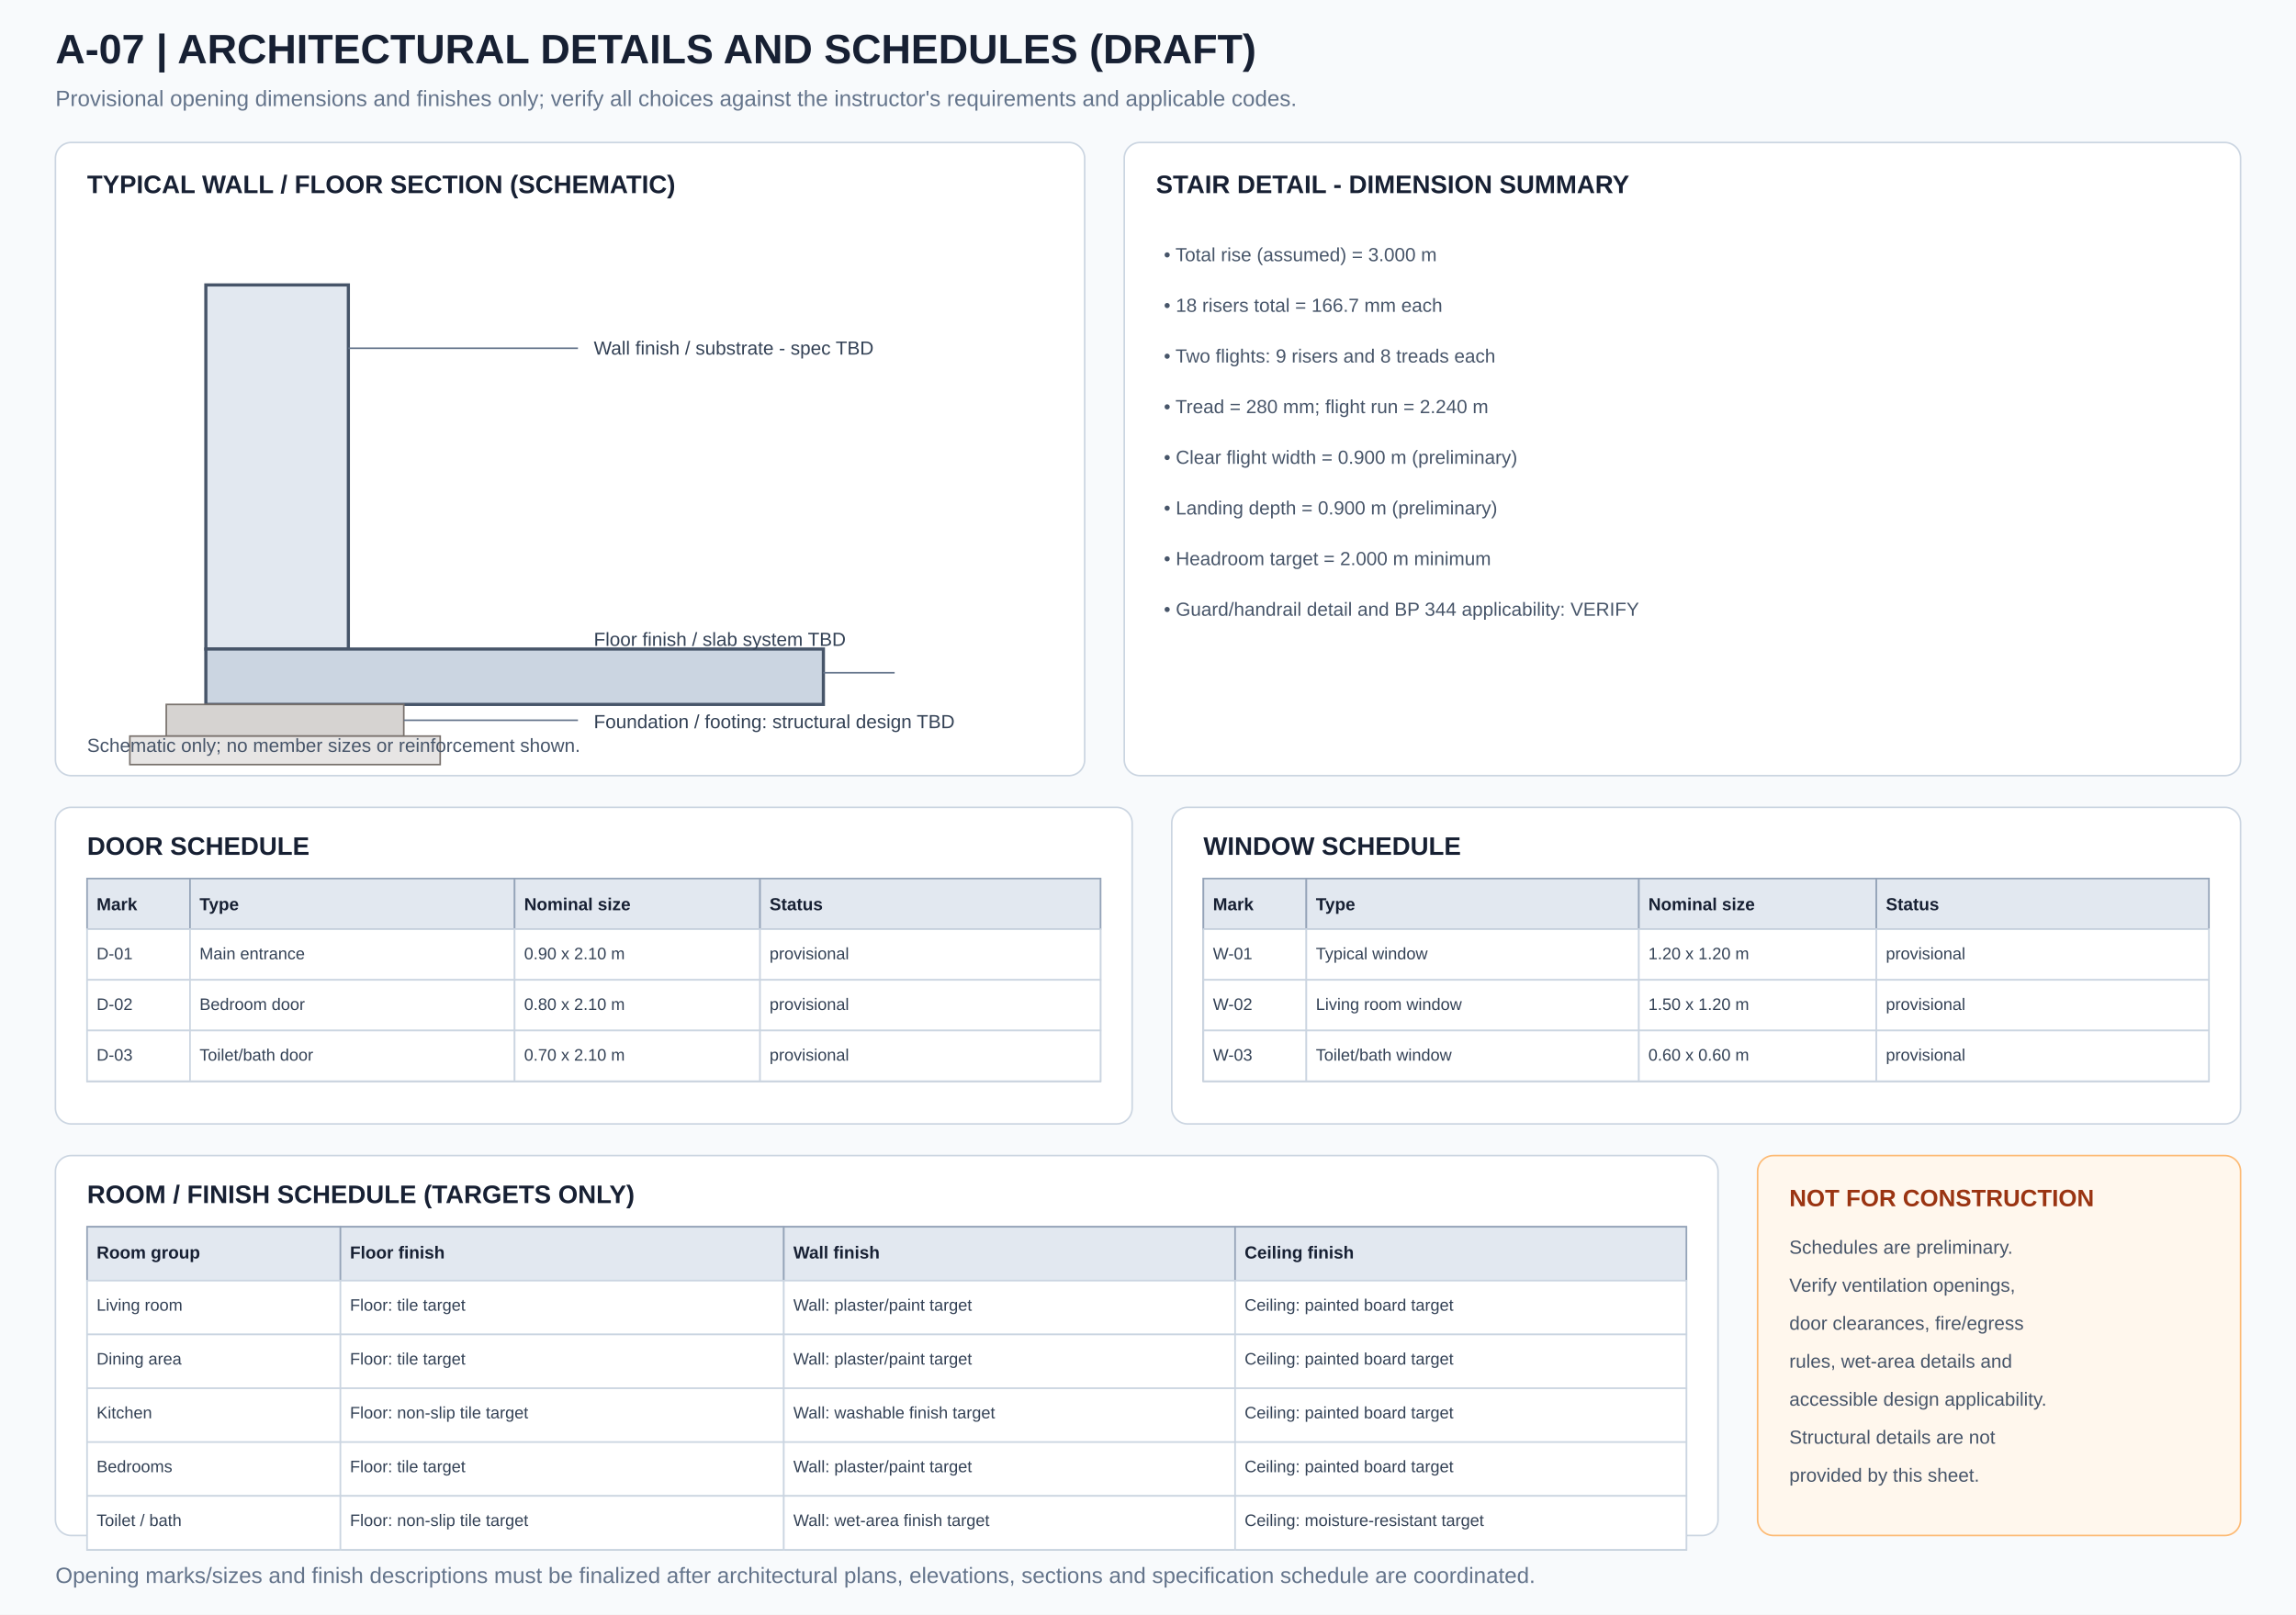
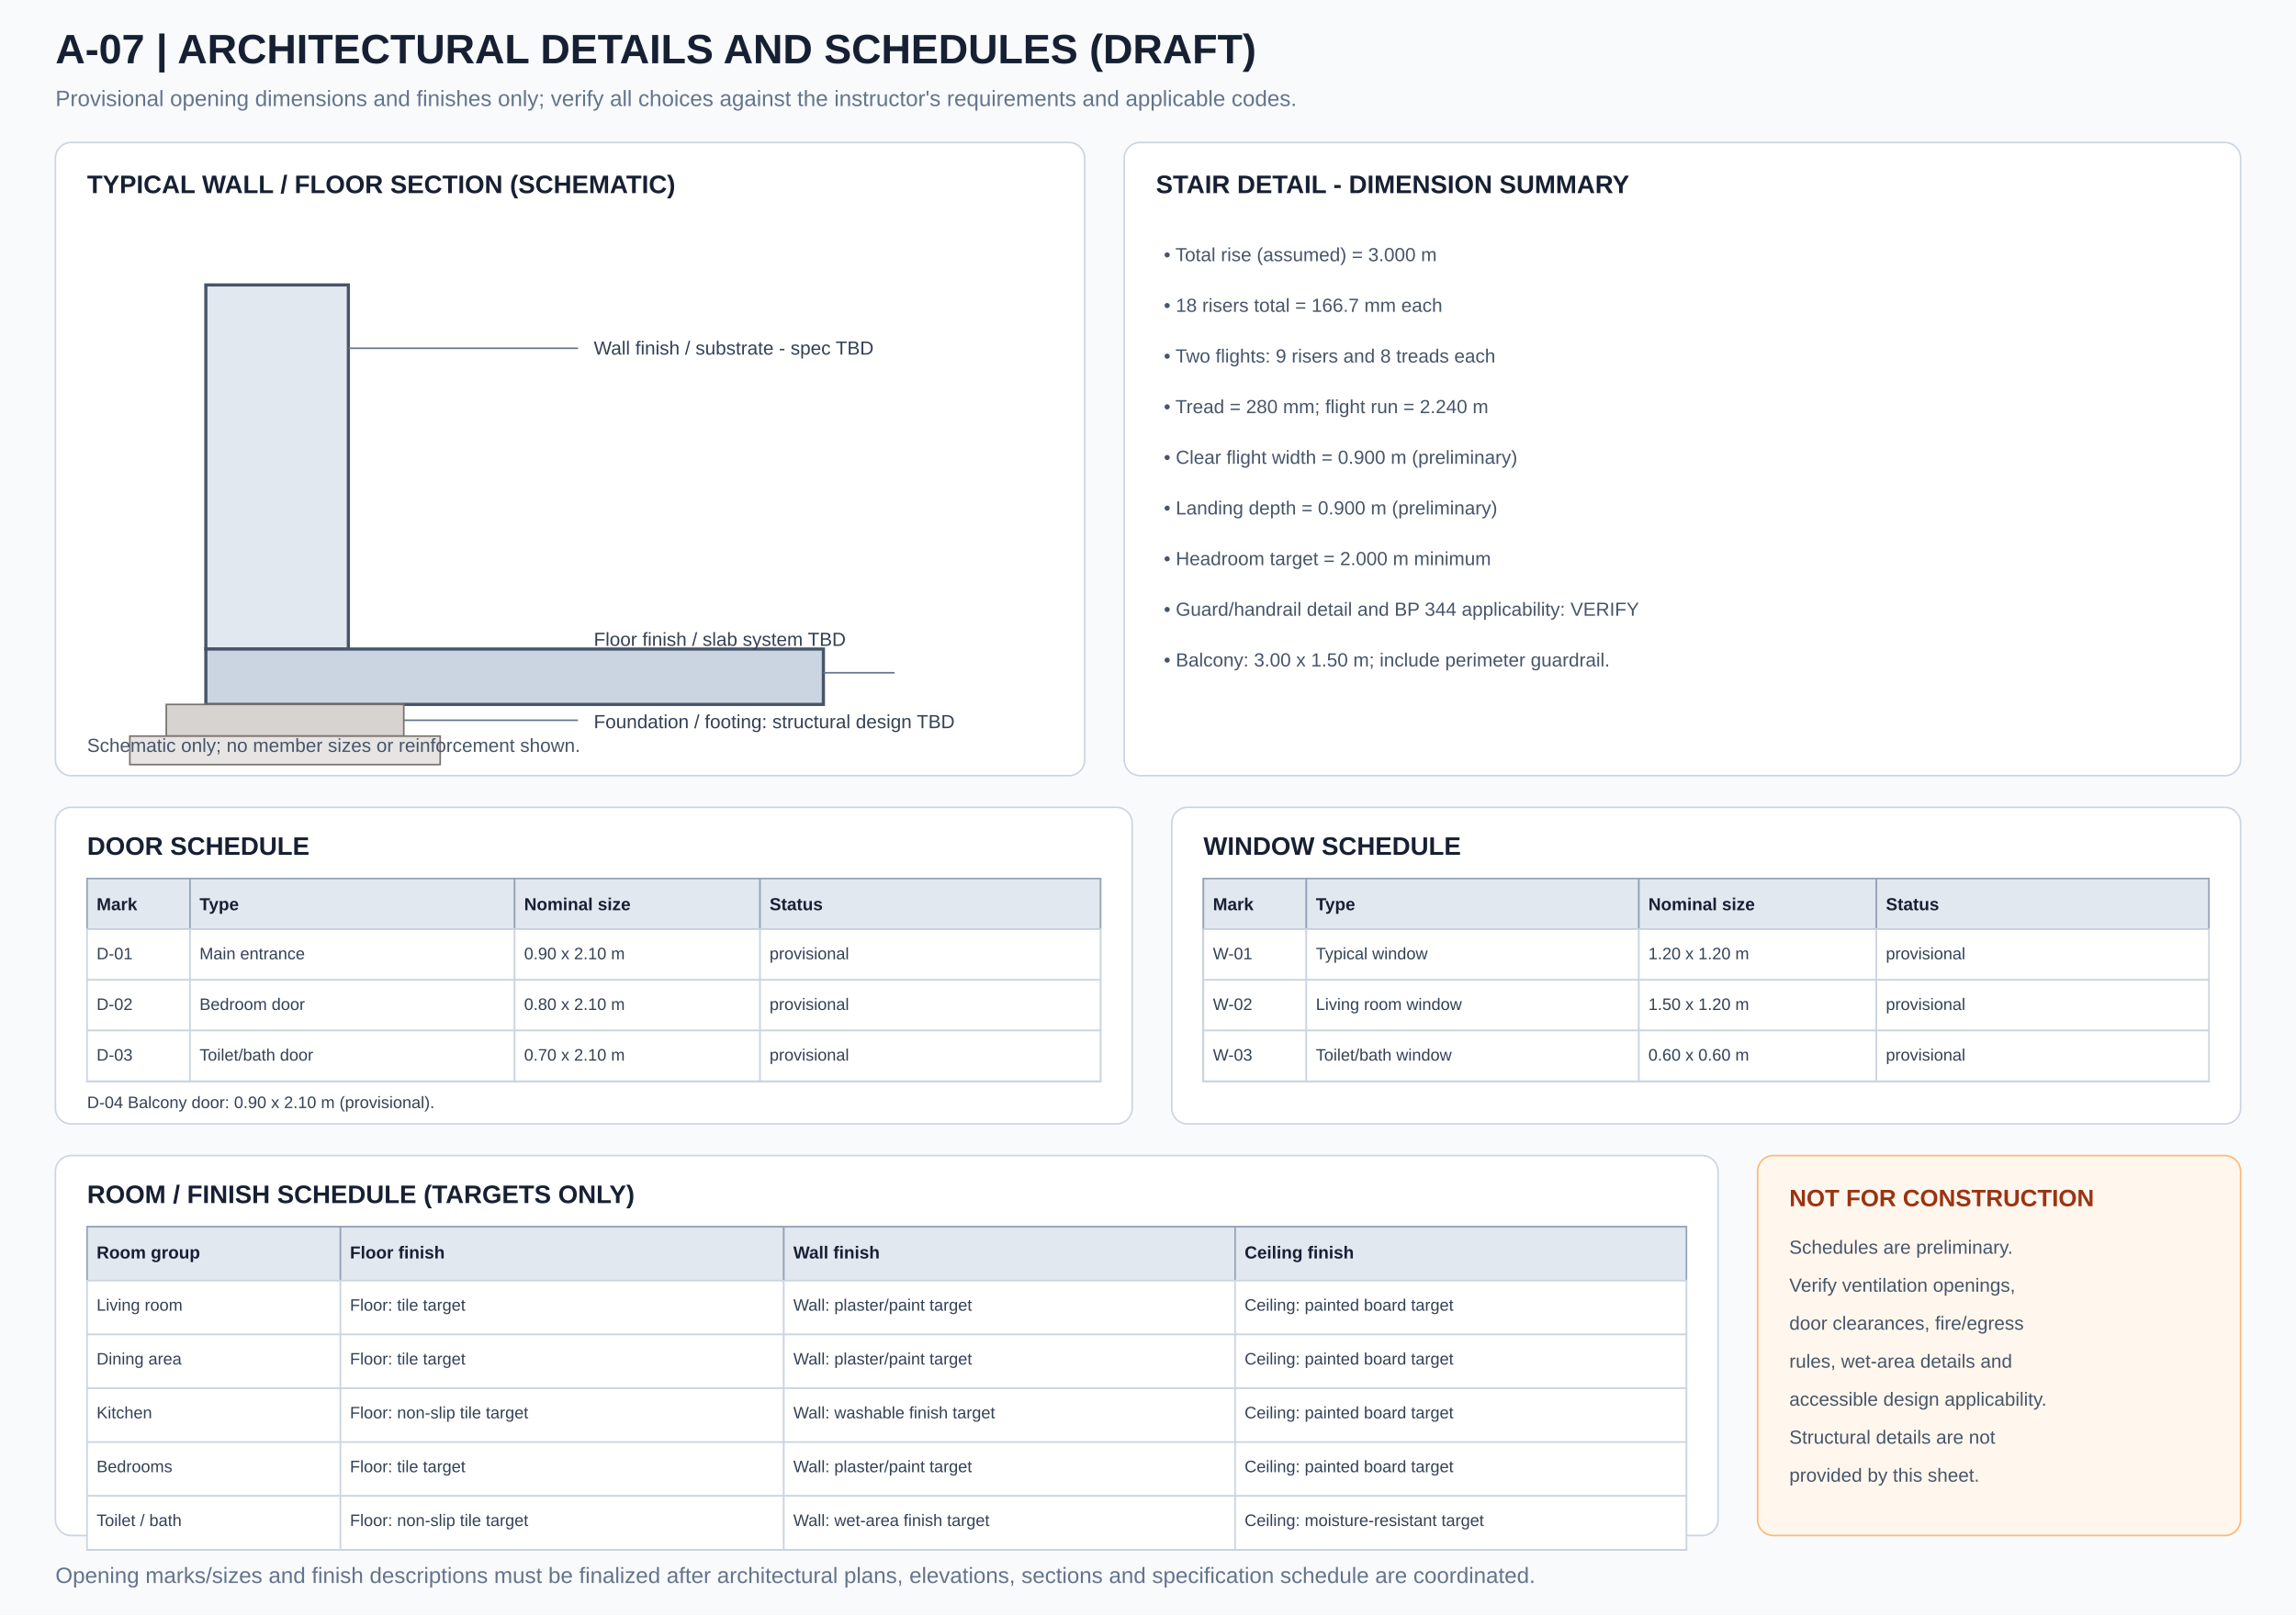
<svg xmlns="http://www.w3.org/2000/svg" width="1450" height="1020" viewBox="0 0 1450 1020" role="img" aria-labelledby="title desc">
  <style>text{font-family:Arial,Helvetica,sans-serif}.title{font-size:26px;font-weight:700;fill:#172033}.sub{font-size:14px;fill:#64748b}.head{font-size:16px;font-weight:700;fill:#172033}.note{font-size:12px;fill:#475569}</style>
  <rect width="1450" height="1020" fill="#f8fafc" />
  <text class="title" x="35" y="40">A-07 | ARCHITECTURAL DETAILS AND SCHEDULES (DRAFT)</text>
  <text class="sub" x="35" y="67">Provisional opening dimensions and finishes only; verify all choices against the instructor's requirements and applicable codes.</text>
  <rect x="35" y="90" width="650" height="400" rx="10" fill="#ffffff" stroke="#cbd5e1" />
  <text class="head" x="55" y="122">TYPICAL WALL / FLOOR SECTION (SCHEMATIC)</text>
  <rect x="130" y="180" width="90" height="230" fill="#e2e8f0" stroke="#475569" stroke-width="2" />
  <rect x="130" y="410" width="390" height="35" fill="#cbd5e1" stroke="#475569" stroke-width="2" />
  <rect x="105" y="445" width="150" height="20" fill="#d6d3d1" stroke="#78716c" />
  <rect x="82" y="465" width="196" height="18" fill="#e7e5e4" stroke="#78716c" />
  <line x1="220" y1="220" x2="365" y2="220" stroke="#64748b" />
  <text x="375" y="224" font-size="12" fill="#334155">Wall finish / substrate - spec TBD</text>
  <line x1="520" y1="425" x2="565" y2="425" stroke="#64748b" />
  <text x="375" y="408" font-size="12" fill="#334155">Floor finish / slab system TBD</text>
  <line x1="255" y1="455" x2="365" y2="455" stroke="#64748b" />
  <text x="375" y="460" font-size="12" fill="#334155">Foundation / footing: structural design TBD</text>
  <text class="note" x="55" y="475">Schematic only; no member sizes or reinforcement shown.</text>
  <rect x="710" y="90" width="705" height="400" rx="10" fill="#ffffff" stroke="#cbd5e1" />
  <text class="head" x="730" y="122">STAIR DETAIL - DIMENSION SUMMARY</text>
  <text class="note" x="735" y="165">• Total rise (assumed) = 3.000 m</text>
  <text class="note" x="735" y="197">• 18 risers total = 166.7 mm each</text>
  <text class="note" x="735" y="229">• Two flights: 9 risers and 8 treads each</text>
  <text class="note" x="735" y="261">• Tread = 280 mm; flight run = 2.240 m</text>
  <text class="note" x="735" y="293">• Clear flight width = 0.900 m (preliminary)</text>
  <text class="note" x="735" y="325">• Landing depth = 0.900 m (preliminary)</text>
  <text class="note" x="735" y="357">• Headroom target = 2.000 m minimum</text>
  <text class="note" x="735" y="389">• Guard/handrail detail and BP 344 applicability: VERIFY</text>
+   <text class="note" x="735" y="421">• Balcony: 3.00 x 1.50 m; include perimeter guardrail.</text>
  <rect x="35" y="510" width="680" height="200" rx="10" fill="#ffffff" stroke="#cbd5e1" />
  <text class="head" x="55" y="540">DOOR SCHEDULE</text>
  <rect x="55" y="555" width="640" height="128" fill="#ffffff" stroke="#94a3b8" />
  <rect x="55" y="555" width="65" height="32" fill="#e2e8f0" stroke="#94a3b8" />
  <text x="61" y="575" font-size="11" font-weight="700" fill="#172033">Mark</text>
  <rect x="120" y="555" width="205" height="32" fill="#e2e8f0" stroke="#94a3b8" />
  <text x="126" y="575" font-size="11" font-weight="700" fill="#172033">Type</text>
  <rect x="325" y="555" width="155" height="32" fill="#e2e8f0" stroke="#94a3b8" />
  <text x="331" y="575" font-size="11" font-weight="700" fill="#172033">Nominal size</text>
  <rect x="480" y="555" width="215" height="32" fill="#e2e8f0" stroke="#94a3b8" />
  <text x="486" y="575" font-size="11" font-weight="700" fill="#172033">Status</text>
  <rect x="55" y="587" width="65" height="32" fill="#ffffff" stroke="#cbd5e1" />
  <text x="61" y="606" font-size="10.5" fill="#334155">D-01</text>
  <rect x="120" y="587" width="205" height="32" fill="#ffffff" stroke="#cbd5e1" />
  <text x="126" y="606" font-size="10.5" fill="#334155">Main entrance</text>
  <rect x="325" y="587" width="155" height="32" fill="#ffffff" stroke="#cbd5e1" />
  <text x="331" y="606" font-size="10.5" fill="#334155">0.90 x 2.10 m</text>
  <rect x="480" y="587" width="215" height="32" fill="#ffffff" stroke="#cbd5e1" />
  <text x="486" y="606" font-size="10.5" fill="#334155">provisional</text>
  <rect x="55" y="619" width="65" height="32" fill="#ffffff" stroke="#cbd5e1" />
  <text x="61" y="638" font-size="10.5" fill="#334155">D-02</text>
  <rect x="120" y="619" width="205" height="32" fill="#ffffff" stroke="#cbd5e1" />
  <text x="126" y="638" font-size="10.5" fill="#334155">Bedroom door</text>
  <rect x="325" y="619" width="155" height="32" fill="#ffffff" stroke="#cbd5e1" />
  <text x="331" y="638" font-size="10.5" fill="#334155">0.80 x 2.10 m</text>
  <rect x="480" y="619" width="215" height="32" fill="#ffffff" stroke="#cbd5e1" />
  <text x="486" y="638" font-size="10.5" fill="#334155">provisional</text>
  <rect x="55" y="651" width="65" height="32" fill="#ffffff" stroke="#cbd5e1" />
  <text x="61" y="670" font-size="10.5" fill="#334155">D-03</text>
  <rect x="120" y="651" width="205" height="32" fill="#ffffff" stroke="#cbd5e1" />
  <text x="126" y="670" font-size="10.5" fill="#334155">Toilet/bath door</text>
  <rect x="325" y="651" width="155" height="32" fill="#ffffff" stroke="#cbd5e1" />
  <text x="331" y="670" font-size="10.5" fill="#334155">0.70 x 2.10 m</text>
  <rect x="480" y="651" width="215" height="32" fill="#ffffff" stroke="#cbd5e1" />
  <text x="486" y="670" font-size="10.5" fill="#334155">provisional</text>
+   <text x="55" y="700" font-size="10.5" fill="#334155">D-04 Balcony door: 0.90 x 2.10 m (provisional).</text>
  <rect x="740" y="510" width="675" height="200" rx="10" fill="#ffffff" stroke="#cbd5e1" />
  <text class="head" x="760" y="540">WINDOW SCHEDULE</text>
  <rect x="760" y="555" width="635" height="128" fill="#ffffff" stroke="#94a3b8" />
  <rect x="760" y="555" width="65" height="32" fill="#e2e8f0" stroke="#94a3b8" />
  <text x="766" y="575" font-size="11" font-weight="700" fill="#172033">Mark</text>
  <rect x="825" y="555" width="210" height="32" fill="#e2e8f0" stroke="#94a3b8" />
  <text x="831" y="575" font-size="11" font-weight="700" fill="#172033">Type</text>
  <rect x="1035" y="555" width="150" height="32" fill="#e2e8f0" stroke="#94a3b8" />
  <text x="1041" y="575" font-size="11" font-weight="700" fill="#172033">Nominal size</text>
  <rect x="1185" y="555" width="210" height="32" fill="#e2e8f0" stroke="#94a3b8" />
  <text x="1191" y="575" font-size="11" font-weight="700" fill="#172033">Status</text>
  <rect x="760" y="587" width="65" height="32" fill="#ffffff" stroke="#cbd5e1" />
  <text x="766" y="606" font-size="10.5" fill="#334155">W-01</text>
  <rect x="825" y="587" width="210" height="32" fill="#ffffff" stroke="#cbd5e1" />
  <text x="831" y="606" font-size="10.5" fill="#334155">Typical window</text>
  <rect x="1035" y="587" width="150" height="32" fill="#ffffff" stroke="#cbd5e1" />
  <text x="1041" y="606" font-size="10.5" fill="#334155">1.20 x 1.20 m</text>
  <rect x="1185" y="587" width="210" height="32" fill="#ffffff" stroke="#cbd5e1" />
  <text x="1191" y="606" font-size="10.5" fill="#334155">provisional</text>
  <rect x="760" y="619" width="65" height="32" fill="#ffffff" stroke="#cbd5e1" />
  <text x="766" y="638" font-size="10.5" fill="#334155">W-02</text>
  <rect x="825" y="619" width="210" height="32" fill="#ffffff" stroke="#cbd5e1" />
  <text x="831" y="638" font-size="10.5" fill="#334155">Living room window</text>
  <rect x="1035" y="619" width="150" height="32" fill="#ffffff" stroke="#cbd5e1" />
  <text x="1041" y="638" font-size="10.5" fill="#334155">1.50 x 1.20 m</text>
  <rect x="1185" y="619" width="210" height="32" fill="#ffffff" stroke="#cbd5e1" />
  <text x="1191" y="638" font-size="10.5" fill="#334155">provisional</text>
  <rect x="760" y="651" width="65" height="32" fill="#ffffff" stroke="#cbd5e1" />
  <text x="766" y="670" font-size="10.5" fill="#334155">W-03</text>
  <rect x="825" y="651" width="210" height="32" fill="#ffffff" stroke="#cbd5e1" />
  <text x="831" y="670" font-size="10.5" fill="#334155">Toilet/bath window</text>
  <rect x="1035" y="651" width="150" height="32" fill="#ffffff" stroke="#cbd5e1" />
  <text x="1041" y="670" font-size="10.5" fill="#334155">0.60 x 0.60 m</text>
  <rect x="1185" y="651" width="210" height="32" fill="#ffffff" stroke="#cbd5e1" />
  <text x="1191" y="670" font-size="10.5" fill="#334155">provisional</text>
  <rect x="35" y="730" width="1050" height="240" rx="10" fill="#ffffff" stroke="#cbd5e1" />
  <text class="head" x="55" y="760">ROOM / FINISH SCHEDULE (TARGETS ONLY)</text>
  <rect x="55" y="775" width="1010" height="204" fill="#ffffff" stroke="#94a3b8" />
  <rect x="55" y="775" width="160" height="34" fill="#e2e8f0" stroke="#94a3b8" />
  <text x="61" y="795" font-size="11" font-weight="700" fill="#172033">Room group</text>
  <rect x="215" y="775" width="280" height="34" fill="#e2e8f0" stroke="#94a3b8" />
  <text x="221" y="795" font-size="11" font-weight="700" fill="#172033">Floor finish</text>
  <rect x="495" y="775" width="285" height="34" fill="#e2e8f0" stroke="#94a3b8" />
  <text x="501" y="795" font-size="11" font-weight="700" fill="#172033">Wall finish</text>
  <rect x="780" y="775" width="285" height="34" fill="#e2e8f0" stroke="#94a3b8" />
  <text x="786" y="795" font-size="11" font-weight="700" fill="#172033">Ceiling finish</text>
  <rect x="55" y="809" width="160" height="34" fill="#ffffff" stroke="#cbd5e1" />
  <text x="61" y="828" font-size="10.5" fill="#334155">Living room</text>
  <rect x="215" y="809" width="280" height="34" fill="#ffffff" stroke="#cbd5e1" />
  <text x="221" y="828" font-size="10.5" fill="#334155">Floor: tile target</text>
  <rect x="495" y="809" width="285" height="34" fill="#ffffff" stroke="#cbd5e1" />
  <text x="501" y="828" font-size="10.5" fill="#334155">Wall: plaster/paint target</text>
  <rect x="780" y="809" width="285" height="34" fill="#ffffff" stroke="#cbd5e1" />
  <text x="786" y="828" font-size="10.5" fill="#334155">Ceiling: painted board target</text>
  <rect x="55" y="843" width="160" height="34" fill="#ffffff" stroke="#cbd5e1" />
  <text x="61" y="862" font-size="10.5" fill="#334155">Dining area</text>
  <rect x="215" y="843" width="280" height="34" fill="#ffffff" stroke="#cbd5e1" />
  <text x="221" y="862" font-size="10.5" fill="#334155">Floor: tile target</text>
  <rect x="495" y="843" width="285" height="34" fill="#ffffff" stroke="#cbd5e1" />
  <text x="501" y="862" font-size="10.5" fill="#334155">Wall: plaster/paint target</text>
  <rect x="780" y="843" width="285" height="34" fill="#ffffff" stroke="#cbd5e1" />
  <text x="786" y="862" font-size="10.5" fill="#334155">Ceiling: painted board target</text>
  <rect x="55" y="877" width="160" height="34" fill="#ffffff" stroke="#cbd5e1" />
  <text x="61" y="896" font-size="10.5" fill="#334155">Kitchen</text>
  <rect x="215" y="877" width="280" height="34" fill="#ffffff" stroke="#cbd5e1" />
  <text x="221" y="896" font-size="10.5" fill="#334155">Floor: non-slip tile target</text>
  <rect x="495" y="877" width="285" height="34" fill="#ffffff" stroke="#cbd5e1" />
  <text x="501" y="896" font-size="10.5" fill="#334155">Wall: washable finish target</text>
  <rect x="780" y="877" width="285" height="34" fill="#ffffff" stroke="#cbd5e1" />
  <text x="786" y="896" font-size="10.5" fill="#334155">Ceiling: painted board target</text>
  <rect x="55" y="911" width="160" height="34" fill="#ffffff" stroke="#cbd5e1" />
  <text x="61" y="930" font-size="10.5" fill="#334155">Bedrooms</text>
  <rect x="215" y="911" width="280" height="34" fill="#ffffff" stroke="#cbd5e1" />
  <text x="221" y="930" font-size="10.5" fill="#334155">Floor: tile target</text>
  <rect x="495" y="911" width="285" height="34" fill="#ffffff" stroke="#cbd5e1" />
  <text x="501" y="930" font-size="10.5" fill="#334155">Wall: plaster/paint target</text>
  <rect x="780" y="911" width="285" height="34" fill="#ffffff" stroke="#cbd5e1" />
  <text x="786" y="930" font-size="10.5" fill="#334155">Ceiling: painted board target</text>
  <rect x="55" y="945" width="160" height="34" fill="#ffffff" stroke="#cbd5e1" />
  <text x="61" y="964" font-size="10.5" fill="#334155">Toilet / bath</text>
  <rect x="215" y="945" width="280" height="34" fill="#ffffff" stroke="#cbd5e1" />
  <text x="221" y="964" font-size="10.5" fill="#334155">Floor: non-slip tile target</text>
  <rect x="495" y="945" width="285" height="34" fill="#ffffff" stroke="#cbd5e1" />
  <text x="501" y="964" font-size="10.5" fill="#334155">Wall: wet-area finish target</text>
  <rect x="780" y="945" width="285" height="34" fill="#ffffff" stroke="#cbd5e1" />
  <text x="786" y="964" font-size="10.5" fill="#334155">Ceiling: moisture-resistant target</text>
  <rect x="1110" y="730" width="305" height="240" rx="10" fill="#fff7ed" stroke="#fdba74" />
  <text x="1130" y="762" font-size="15" font-weight="700" fill="#9a3412">NOT FOR CONSTRUCTION</text>
  <text class="note" x="1130" y="792">Schedules are preliminary.</text>
  <text class="note" x="1130" y="816">Verify ventilation openings,</text>
  <text class="note" x="1130" y="840">door clearances, fire/egress</text>
  <text class="note" x="1130" y="864">rules, wet-area details and</text>
  <text class="note" x="1130" y="888">accessible design applicability.</text>
  <text class="note" x="1130" y="912">Structural details are not</text>
  <text class="note" x="1130" y="936">provided by this sheet.</text>
  <text class="sub" x="35" y="1000">Opening marks/sizes and finish descriptions must be finalized after architectural plans, elevations, sections and specification schedule are coordinated.</text>
</svg>
